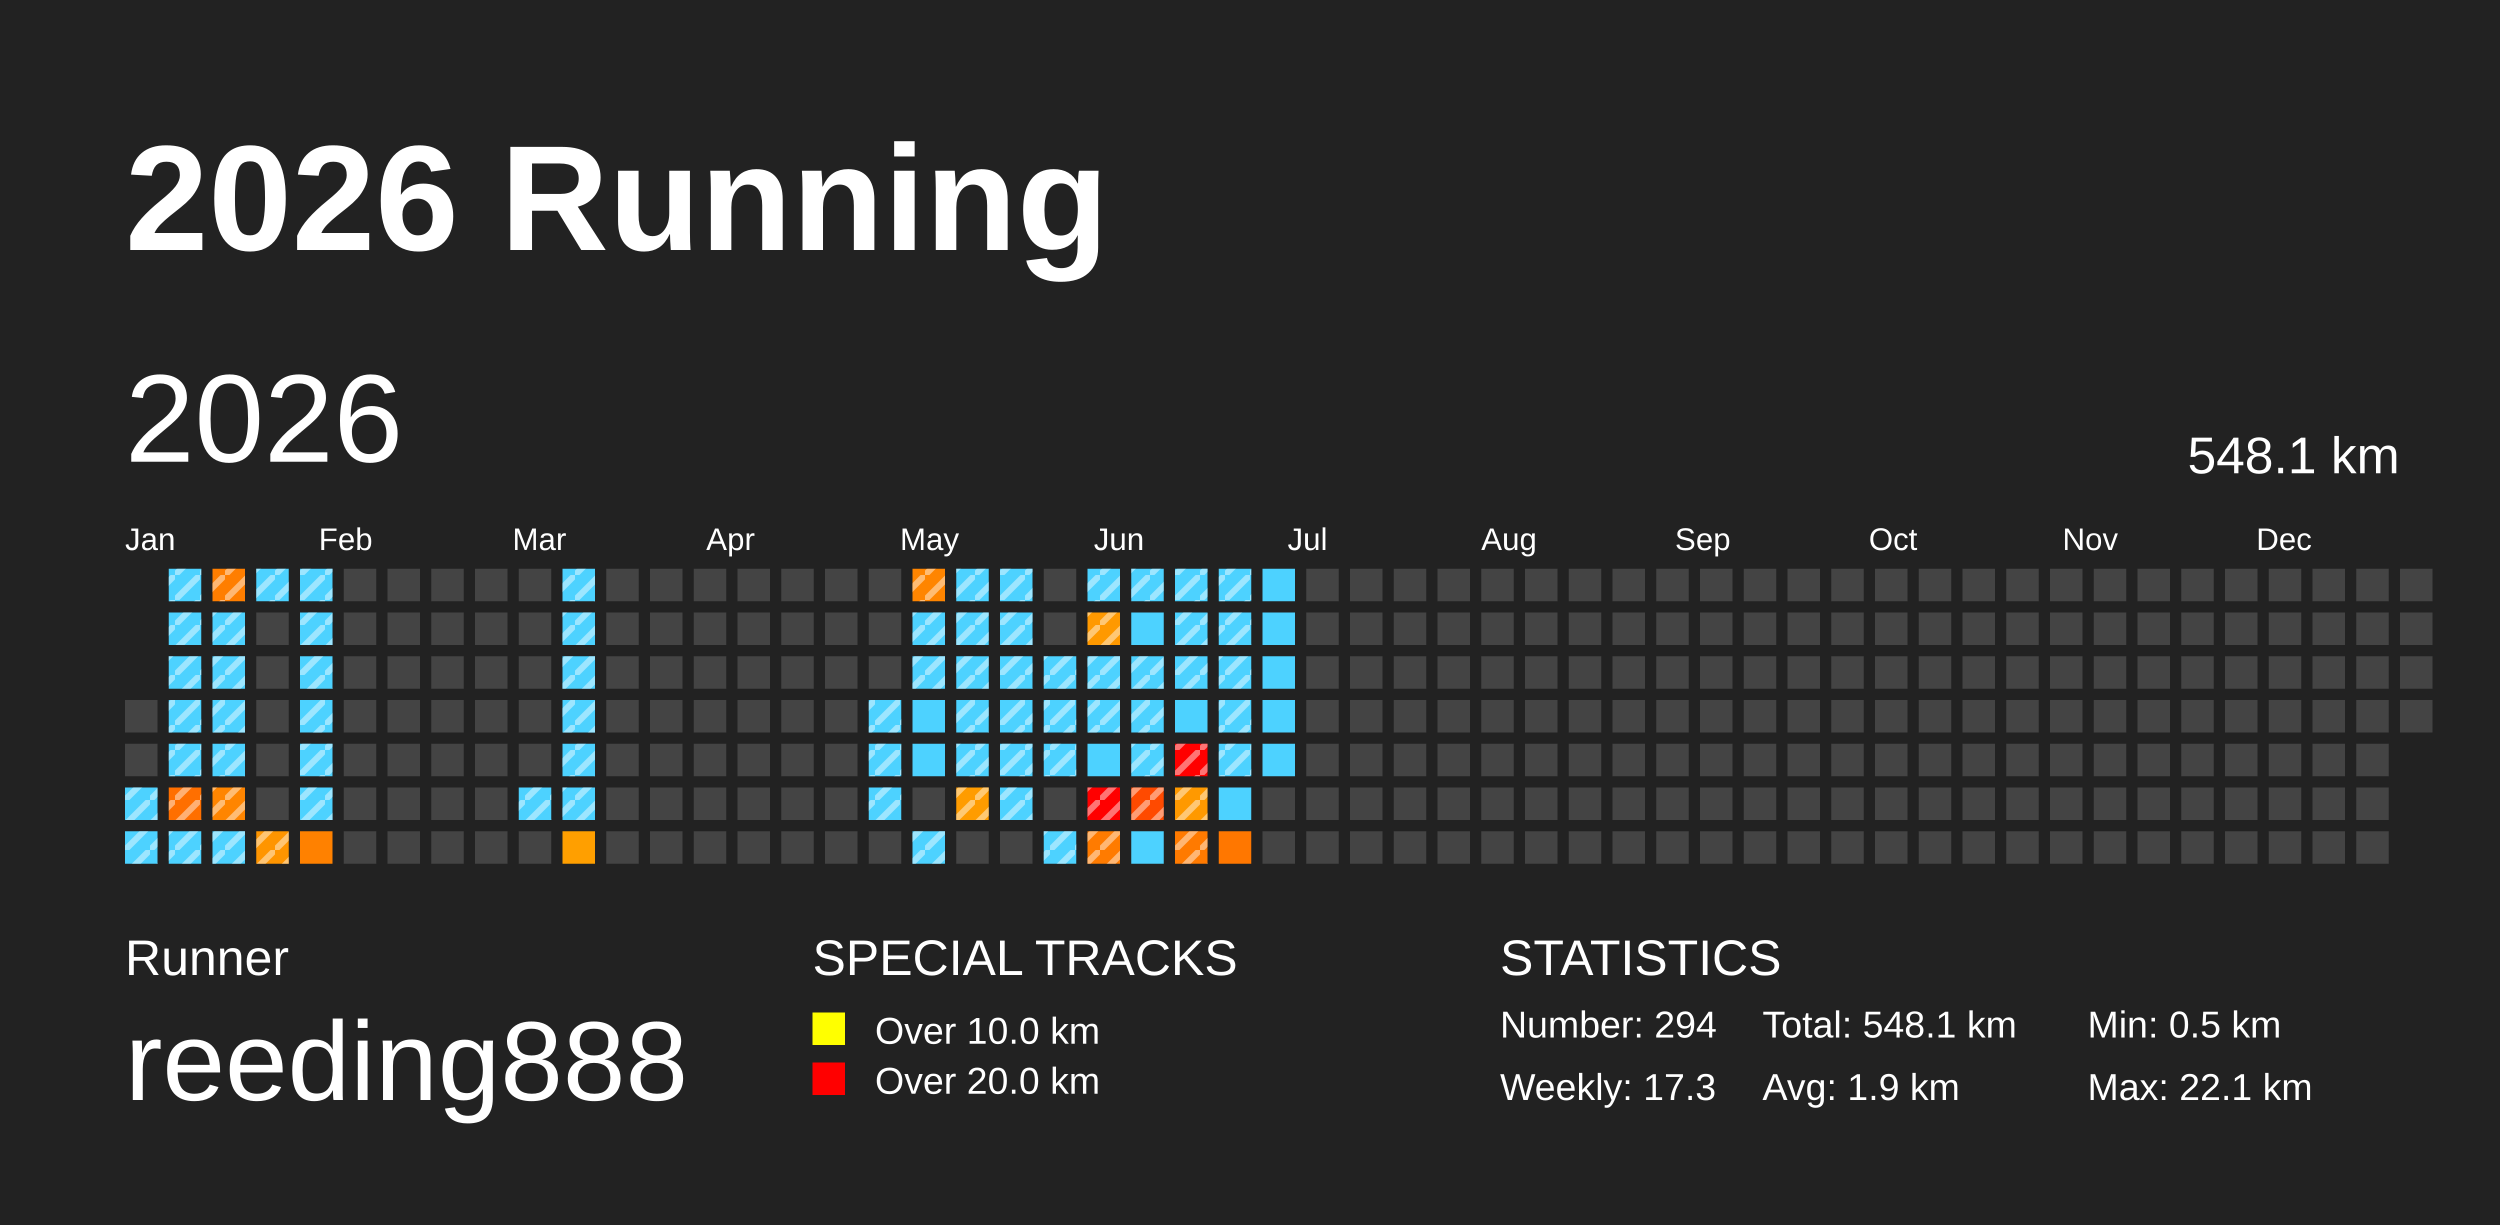
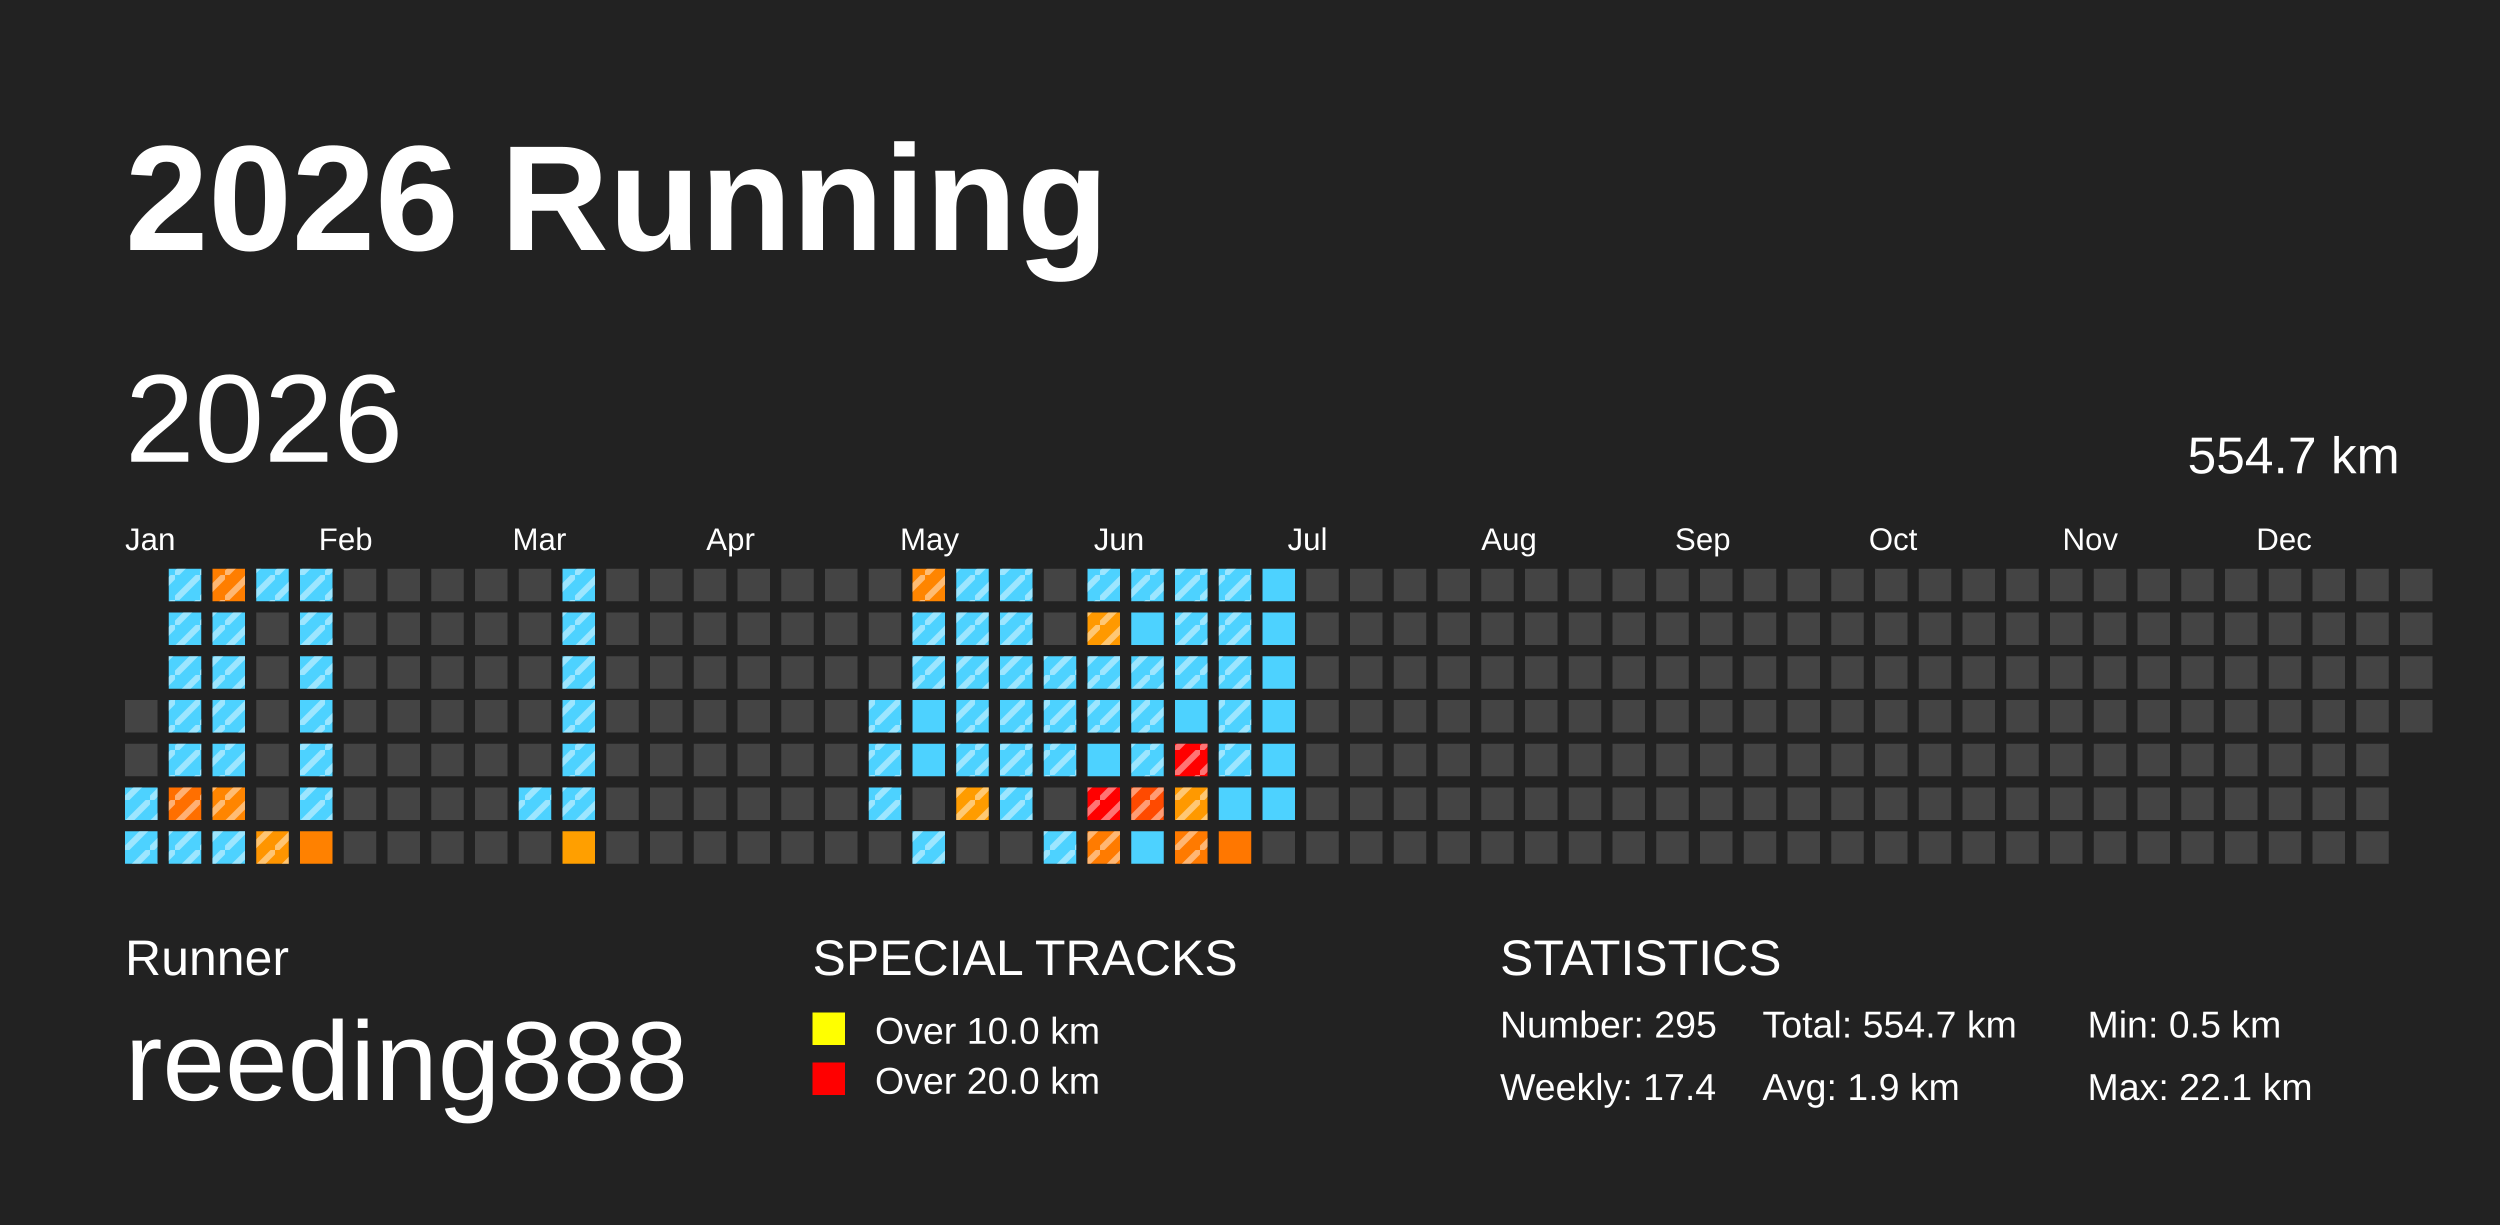
<svg xmlns="http://www.w3.org/2000/svg" baseProfile="full" height="98mm" version="1.1" viewBox="0,0,200,98" width="200mm">
  <defs>
    <pattern height="2" id="indoor-stripe" patternUnits="userSpaceOnUse" width="2">
      <line stroke="white" stroke-opacity="0.45" stroke-width="0.5" x1="0" x2="2" y1="2" y2="0" />
    </pattern>
  </defs>
  <rect fill="#222222" height="98" width="200" x="0" y="0" />
  <text fill="#FFFFFF" style="font-size:12px; font-family:Arial; font-weight:bold;" x="10" y="20">2026 Running</text>
  <text fill="#FFFFFF" style="font-size:4px; font-family:Arial" x="10" y="78">Runner</text>
  <text fill="#FFFFFF" style="font-size:9px; font-family:Arial" x="10" y="88">reeding888</text>
  <text fill="#FFFFFF" style="font-size:4px; font-family:Arial" x="65" y="78">SPECIAL TRACKS</text>
  <rect fill="yellow" height="2.6" width="2.6" x="65" y="81" />
  <text fill="#FFFFFF" style="font-size:3px; font-family:Arial" x="70" y="83.5">Over 10.0 km</text>
  <rect fill="red" height="2.6" width="2.6" x="65" y="85" />
  <text fill="#FFFFFF" style="font-size:3px; font-family:Arial" x="70" y="87.5">Over 20.0 km</text>
  <text fill="#FFFFFF" style="font-size:4px; font-family:Arial" x="120" y="78">STATISTICS</text>
-   <text fill="#FFFFFF" style="font-size:3px; font-family:Arial" x="120" y="83">Number: 294</text>
-   <text fill="#FFFFFF" style="font-size:3px; font-family:Arial" x="120" y="88">Weekly: 17.3</text>
-   <text fill="#FFFFFF" style="font-size:3px; font-family:Arial" x="141" y="83">Total: 548.1 km</text>
+   <text fill="#FFFFFF" style="font-size:3px; font-family:Arial" x="120" y="83">Number: 295</text>
+   <text fill="#FFFFFF" style="font-size:3px; font-family:Arial" x="120" y="88">Weekly: 17.4</text>
+   <text fill="#FFFFFF" style="font-size:3px; font-family:Arial" x="141" y="83">Total: 554.7 km</text>
  <text fill="#FFFFFF" style="font-size:3px; font-family:Arial" x="141" y="88">Avg: 1.9 km</text>
  <text fill="#FFFFFF" style="font-size:3px; font-family:Arial" x="167" y="83">Min: 0.5 km</text>
  <text fill="#FFFFFF" style="font-size:3px; font-family:Arial" x="167" y="88">Max: 22.1 km</text>
  <text dominant-baseline="hanging" fill="#FFFFFF" style="font-size:10.0px; font-family:Arial;" x="10" y="30">2026</text>
-   <text dominant-baseline="hanging" fill="#FFFFFF" style="font-size:4.125px; font-family:Arial;" x="175" y="35">548.1 km</text>
+   <text dominant-baseline="hanging" fill="#FFFFFF" style="font-size:4.125px; font-family:Arial;" x="175" y="35">554.7 km</text>
  <text fill="#FFFFFF" style="font-size:2.5px; font-family:Arial" x="10.0" y="44">Jan</text>
  <text fill="#FFFFFF" style="font-size:2.5px; font-family:Arial" x="25.5" y="44">Feb</text>
  <text fill="#FFFFFF" style="font-size:2.5px; font-family:Arial" x="41.0" y="44">Mar</text>
  <text fill="#FFFFFF" style="font-size:2.5px; font-family:Arial" x="56.5" y="44">Apr</text>
  <text fill="#FFFFFF" style="font-size:2.5px; font-family:Arial" x="72.0" y="44">May</text>
  <text fill="#FFFFFF" style="font-size:2.5px; font-family:Arial" x="87.5" y="44">Jun</text>
  <text fill="#FFFFFF" style="font-size:2.5px; font-family:Arial" x="103.0" y="44">Jul</text>
  <text fill="#FFFFFF" style="font-size:2.5px; font-family:Arial" x="118.5" y="44">Aug</text>
  <text fill="#FFFFFF" style="font-size:2.5px; font-family:Arial" x="134.0" y="44">Sep</text>
  <text fill="#FFFFFF" style="font-size:2.5px; font-family:Arial" x="149.5" y="44">Oct</text>
  <text fill="#FFFFFF" style="font-size:2.5px; font-family:Arial" x="165.0" y="44">Nov</text>
  <text fill="#FFFFFF" style="font-size:2.5px; font-family:Arial" x="180.5" y="44">Dec</text>
  <rect fill="#444444" height="2.6" width="2.6" x="10.0" y="56.0" />
  <rect fill="#444444" height="2.6" width="2.6" x="10.0" y="59.5" />
  <rect fill="#4dd2ff" height="2.6" width="2.6" x="10.0" y="63.0" />
  <rect fill="url(#indoor-stripe)" height="2.6" style="pointer-events: none;" width="2.6" x="10.0" y="63.0" />
  <rect fill="#4dd2ff" height="2.6" width="2.6" x="10.0" y="66.5" />
  <rect fill="url(#indoor-stripe)" height="2.6" style="pointer-events: none;" width="2.6" x="10.0" y="66.5" />
  <rect fill="#4dd2ff" height="2.6" width="2.6" x="13.5" y="45.5" />
  <rect fill="url(#indoor-stripe)" height="2.6" style="pointer-events: none;" width="2.6" x="13.5" y="45.5" />
  <rect fill="#4dd2ff" height="2.6" width="2.6" x="13.5" y="49.0" />
  <rect fill="url(#indoor-stripe)" height="2.6" style="pointer-events: none;" width="2.6" x="13.5" y="49.0" />
  <rect fill="#4dd2ff" height="2.6" width="2.6" x="13.5" y="52.5" />
  <rect fill="url(#indoor-stripe)" height="2.6" style="pointer-events: none;" width="2.6" x="13.5" y="52.5" />
  <rect fill="#4dd2ff" height="2.6" width="2.6" x="13.5" y="56.0" />
  <rect fill="url(#indoor-stripe)" height="2.6" style="pointer-events: none;" width="2.6" x="13.5" y="56.0" />
  <rect fill="#4dd2ff" height="2.6" width="2.6" x="13.5" y="59.5" />
  <rect fill="url(#indoor-stripe)" height="2.6" style="pointer-events: none;" width="2.6" x="13.5" y="59.5" />
  <rect fill="#ff6f00" height="2.6" width="2.6" x="13.5" y="63.0" />
  <rect fill="url(#indoor-stripe)" height="2.6" style="pointer-events: none;" width="2.6" x="13.5" y="63.0" />
  <rect fill="#4dd2ff" height="2.6" width="2.6" x="13.5" y="66.5" />
  <rect fill="url(#indoor-stripe)" height="2.6" style="pointer-events: none;" width="2.6" x="13.5" y="66.5" />
  <rect fill="#ff7e00" height="2.6" width="2.6" x="17.0" y="45.5" />
  <rect fill="url(#indoor-stripe)" height="2.6" style="pointer-events: none;" width="2.6" x="17.0" y="45.5" />
  <rect fill="#4dd2ff" height="2.6" width="2.6" x="17.0" y="49.0" />
  <rect fill="url(#indoor-stripe)" height="2.6" style="pointer-events: none;" width="2.6" x="17.0" y="49.0" />
  <rect fill="#4dd2ff" height="2.6" width="2.6" x="17.0" y="52.5" />
  <rect fill="url(#indoor-stripe)" height="2.6" style="pointer-events: none;" width="2.6" x="17.0" y="52.5" />
  <rect fill="#4dd2ff" height="2.6" width="2.6" x="17.0" y="56.0" />
  <rect fill="url(#indoor-stripe)" height="2.6" style="pointer-events: none;" width="2.6" x="17.0" y="56.0" />
  <rect fill="#4dd2ff" height="2.6" width="2.6" x="17.0" y="59.5" />
  <rect fill="url(#indoor-stripe)" height="2.6" style="pointer-events: none;" width="2.6" x="17.0" y="59.5" />
  <rect fill="#ff8500" height="2.6" width="2.6" x="17.0" y="63.0" />
  <rect fill="url(#indoor-stripe)" height="2.6" style="pointer-events: none;" width="2.6" x="17.0" y="63.0" />
  <rect fill="#4dd2ff" height="2.6" width="2.6" x="17.0" y="66.5" />
  <rect fill="url(#indoor-stripe)" height="2.6" style="pointer-events: none;" width="2.6" x="17.0" y="66.5" />
  <rect fill="#4dd2ff" height="2.6" width="2.6" x="20.5" y="45.5" />
  <rect fill="url(#indoor-stripe)" height="2.6" style="pointer-events: none;" width="2.6" x="20.5" y="45.5" />
  <rect fill="#444444" height="2.6" width="2.6" x="20.5" y="49.0" />
  <rect fill="#444444" height="2.6" width="2.6" x="20.5" y="52.5" />
  <rect fill="#444444" height="2.6" width="2.6" x="20.5" y="56.0" />
  <rect fill="#444444" height="2.6" width="2.6" x="20.5" y="59.5" />
  <rect fill="#444444" height="2.6" width="2.6" x="20.5" y="63.0" />
  <rect fill="#ff9500" height="2.6" width="2.6" x="20.5" y="66.5" />
  <rect fill="url(#indoor-stripe)" height="2.6" style="pointer-events: none;" width="2.6" x="20.5" y="66.5" />
  <rect fill="#4dd2ff" height="2.6" width="2.6" x="24.0" y="45.5" />
  <rect fill="url(#indoor-stripe)" height="2.6" style="pointer-events: none;" width="2.6" x="24.0" y="45.5" />
  <rect fill="#4dd2ff" height="2.6" width="2.6" x="24.0" y="49.0" />
  <rect fill="url(#indoor-stripe)" height="2.6" style="pointer-events: none;" width="2.6" x="24.0" y="49.0" />
  <rect fill="#4dd2ff" height="2.6" width="2.6" x="24.0" y="52.5" />
  <rect fill="url(#indoor-stripe)" height="2.6" style="pointer-events: none;" width="2.6" x="24.0" y="52.5" />
  <rect fill="#4dd2ff" height="2.6" width="2.6" x="24.0" y="56.0" />
  <rect fill="url(#indoor-stripe)" height="2.6" style="pointer-events: none;" width="2.6" x="24.0" y="56.0" />
  <rect fill="#4dd2ff" height="2.6" width="2.6" x="24.0" y="59.5" />
  <rect fill="url(#indoor-stripe)" height="2.6" style="pointer-events: none;" width="2.6" x="24.0" y="59.5" />
  <rect fill="#4dd2ff" height="2.6" width="2.6" x="24.0" y="63.0" />
  <rect fill="url(#indoor-stripe)" height="2.6" style="pointer-events: none;" width="2.6" x="24.0" y="63.0" />
  <rect fill="#ff8100" height="2.6" width="2.6" x="24.0" y="66.5" />
  <rect fill="#444444" height="2.6" width="2.6" x="27.5" y="45.5" />
  <rect fill="#444444" height="2.6" width="2.6" x="27.5" y="49.0" />
  <rect fill="#444444" height="2.6" width="2.6" x="27.5" y="52.5" />
  <rect fill="#444444" height="2.6" width="2.6" x="27.5" y="56.0" />
  <rect fill="#444444" height="2.6" width="2.6" x="27.5" y="59.5" />
  <rect fill="#444444" height="2.6" width="2.6" x="27.5" y="63.0" />
  <rect fill="#444444" height="2.6" width="2.6" x="27.5" y="66.5" />
  <rect fill="#444444" height="2.6" width="2.6" x="31.0" y="45.5" />
  <rect fill="#444444" height="2.6" width="2.6" x="31.0" y="49.0" />
  <rect fill="#444444" height="2.6" width="2.6" x="31.0" y="52.5" />
  <rect fill="#444444" height="2.6" width="2.6" x="31.0" y="56.0" />
  <rect fill="#444444" height="2.6" width="2.6" x="31.0" y="59.5" />
  <rect fill="#444444" height="2.6" width="2.6" x="31.0" y="63.0" />
  <rect fill="#444444" height="2.6" width="2.6" x="31.0" y="66.5" />
  <rect fill="#444444" height="2.6" width="2.6" x="34.5" y="45.5" />
  <rect fill="#444444" height="2.6" width="2.6" x="34.5" y="49.0" />
  <rect fill="#444444" height="2.6" width="2.6" x="34.5" y="52.5" />
  <rect fill="#444444" height="2.6" width="2.6" x="34.5" y="56.0" />
  <rect fill="#444444" height="2.6" width="2.6" x="34.5" y="59.5" />
  <rect fill="#444444" height="2.6" width="2.6" x="34.5" y="63.0" />
  <rect fill="#444444" height="2.6" width="2.6" x="34.5" y="66.5" />
  <rect fill="#444444" height="2.6" width="2.6" x="38.0" y="45.5" />
  <rect fill="#444444" height="2.6" width="2.6" x="38.0" y="49.0" />
  <rect fill="#444444" height="2.6" width="2.6" x="38.0" y="52.5" />
  <rect fill="#444444" height="2.6" width="2.6" x="38.0" y="56.0" />
  <rect fill="#444444" height="2.6" width="2.6" x="38.0" y="59.5" />
  <rect fill="#444444" height="2.6" width="2.6" x="38.0" y="63.0" />
  <rect fill="#444444" height="2.6" width="2.6" x="38.0" y="66.5" />
  <rect fill="#444444" height="2.6" width="2.6" x="41.5" y="45.5" />
  <rect fill="#444444" height="2.6" width="2.6" x="41.5" y="49.0" />
  <rect fill="#444444" height="2.6" width="2.6" x="41.5" y="52.5" />
  <rect fill="#444444" height="2.6" width="2.6" x="41.5" y="56.0" />
  <rect fill="#444444" height="2.6" width="2.6" x="41.5" y="59.5" />
  <rect fill="#4dd2ff" height="2.6" width="2.6" x="41.5" y="63.0" />
  <rect fill="url(#indoor-stripe)" height="2.6" style="pointer-events: none;" width="2.6" x="41.5" y="63.0" />
  <rect fill="#444444" height="2.6" width="2.6" x="41.5" y="66.5" />
  <rect fill="#4dd2ff" height="2.6" width="2.6" x="45.0" y="45.5" />
  <rect fill="url(#indoor-stripe)" height="2.6" style="pointer-events: none;" width="2.6" x="45.0" y="45.5" />
  <rect fill="#4dd2ff" height="2.6" width="2.6" x="45.0" y="49.0" />
  <rect fill="url(#indoor-stripe)" height="2.6" style="pointer-events: none;" width="2.6" x="45.0" y="49.0" />
  <rect fill="#4dd2ff" height="2.6" width="2.6" x="45.0" y="52.5" />
  <rect fill="url(#indoor-stripe)" height="2.6" style="pointer-events: none;" width="2.6" x="45.0" y="52.5" />
  <rect fill="#4dd2ff" height="2.6" width="2.6" x="45.0" y="56.0" />
  <rect fill="url(#indoor-stripe)" height="2.6" style="pointer-events: none;" width="2.6" x="45.0" y="56.0" />
  <rect fill="#4dd2ff" height="2.6" width="2.6" x="45.0" y="59.5" />
  <rect fill="url(#indoor-stripe)" height="2.6" style="pointer-events: none;" width="2.6" x="45.0" y="59.5" />
  <rect fill="#4dd2ff" height="2.6" width="2.6" x="45.0" y="63.0" />
  <rect fill="url(#indoor-stripe)" height="2.6" style="pointer-events: none;" width="2.6" x="45.0" y="63.0" />
  <rect fill="#ff9f00" height="2.6" width="2.6" x="45.0" y="66.5" />
  <rect fill="#444444" height="2.6" width="2.6" x="48.5" y="45.5" />
  <rect fill="#444444" height="2.6" width="2.6" x="48.5" y="49.0" />
  <rect fill="#444444" height="2.6" width="2.6" x="48.5" y="52.5" />
  <rect fill="#444444" height="2.6" width="2.6" x="48.5" y="56.0" />
  <rect fill="#444444" height="2.6" width="2.6" x="48.5" y="59.5" />
  <rect fill="#444444" height="2.6" width="2.6" x="48.5" y="63.0" />
  <rect fill="#444444" height="2.6" width="2.6" x="48.5" y="66.5" />
  <rect fill="#444444" height="2.6" width="2.6" x="52.0" y="45.5" />
  <rect fill="#444444" height="2.6" width="2.6" x="52.0" y="49.0" />
  <rect fill="#444444" height="2.6" width="2.6" x="52.0" y="52.5" />
  <rect fill="#444444" height="2.6" width="2.6" x="52.0" y="56.0" />
  <rect fill="#444444" height="2.6" width="2.6" x="52.0" y="59.5" />
  <rect fill="#444444" height="2.6" width="2.6" x="52.0" y="63.0" />
  <rect fill="#444444" height="2.6" width="2.6" x="52.0" y="66.5" />
  <rect fill="#444444" height="2.6" width="2.6" x="55.5" y="45.5" />
  <rect fill="#444444" height="2.6" width="2.6" x="55.5" y="49.0" />
  <rect fill="#444444" height="2.6" width="2.6" x="55.5" y="52.5" />
  <rect fill="#444444" height="2.6" width="2.6" x="55.5" y="56.0" />
  <rect fill="#444444" height="2.6" width="2.6" x="55.5" y="59.5" />
  <rect fill="#444444" height="2.6" width="2.6" x="55.5" y="63.0" />
  <rect fill="#444444" height="2.6" width="2.6" x="55.5" y="66.5" />
  <rect fill="#444444" height="2.6" width="2.6" x="59.0" y="45.5" />
  <rect fill="#444444" height="2.6" width="2.6" x="59.0" y="49.0" />
  <rect fill="#444444" height="2.6" width="2.6" x="59.0" y="52.5" />
  <rect fill="#444444" height="2.6" width="2.6" x="59.0" y="56.0" />
  <rect fill="#444444" height="2.6" width="2.6" x="59.0" y="59.5" />
  <rect fill="#444444" height="2.6" width="2.6" x="59.0" y="63.0" />
  <rect fill="#444444" height="2.6" width="2.6" x="59.0" y="66.5" />
  <rect fill="#444444" height="2.6" width="2.6" x="62.5" y="45.5" />
  <rect fill="#444444" height="2.6" width="2.6" x="62.5" y="49.0" />
  <rect fill="#444444" height="2.6" width="2.6" x="62.5" y="52.5" />
  <rect fill="#444444" height="2.6" width="2.6" x="62.5" y="56.0" />
  <rect fill="#444444" height="2.6" width="2.6" x="62.5" y="59.5" />
  <rect fill="#444444" height="2.6" width="2.6" x="62.5" y="63.0" />
  <rect fill="#444444" height="2.6" width="2.6" x="62.5" y="66.5" />
  <rect fill="#444444" height="2.6" width="2.6" x="66.0" y="45.5" />
  <rect fill="#444444" height="2.6" width="2.6" x="66.0" y="49.0" />
  <rect fill="#444444" height="2.6" width="2.6" x="66.0" y="52.5" />
  <rect fill="#444444" height="2.6" width="2.6" x="66.0" y="56.0" />
  <rect fill="#444444" height="2.6" width="2.6" x="66.0" y="59.5" />
  <rect fill="#444444" height="2.6" width="2.6" x="66.0" y="63.0" />
  <rect fill="#444444" height="2.6" width="2.6" x="66.0" y="66.5" />
  <rect fill="#444444" height="2.6" width="2.6" x="69.5" y="45.5" />
  <rect fill="#444444" height="2.6" width="2.6" x="69.5" y="49.0" />
  <rect fill="#444444" height="2.6" width="2.6" x="69.5" y="52.5" />
  <rect fill="#4dd2ff" height="2.6" width="2.6" x="69.5" y="56.0" />
  <rect fill="url(#indoor-stripe)" height="2.6" style="pointer-events: none;" width="2.6" x="69.5" y="56.0" />
  <rect fill="#4dd2ff" height="2.6" width="2.6" x="69.5" y="59.5" />
  <rect fill="url(#indoor-stripe)" height="2.6" style="pointer-events: none;" width="2.6" x="69.5" y="59.5" />
  <rect fill="#4dd2ff" height="2.6" width="2.6" x="69.5" y="63.0" />
  <rect fill="url(#indoor-stripe)" height="2.6" style="pointer-events: none;" width="2.6" x="69.5" y="63.0" />
  <rect fill="#444444" height="2.6" width="2.6" x="69.5" y="66.5" />
  <rect fill="#ff8500" height="2.6" width="2.6" x="73.0" y="45.5" />
  <rect fill="url(#indoor-stripe)" height="2.6" style="pointer-events: none;" width="2.6" x="73.0" y="45.5" />
  <rect fill="#4dd2ff" height="2.6" width="2.6" x="73.0" y="49.0" />
  <rect fill="url(#indoor-stripe)" height="2.6" style="pointer-events: none;" width="2.6" x="73.0" y="49.0" />
  <rect fill="#4dd2ff" height="2.6" width="2.6" x="73.0" y="52.5" />
  <rect fill="url(#indoor-stripe)" height="2.6" style="pointer-events: none;" width="2.6" x="73.0" y="52.5" />
  <rect fill="#4dd2ff" height="2.6" width="2.6" x="73.0" y="56.0" />
  <rect fill="#4dd2ff" height="2.6" width="2.6" x="73.0" y="59.5" />
  <rect fill="#444444" height="2.6" width="2.6" x="73.0" y="63.0" />
  <rect fill="#4dd2ff" height="2.6" width="2.6" x="73.0" y="66.5" />
  <rect fill="url(#indoor-stripe)" height="2.6" style="pointer-events: none;" width="2.6" x="73.0" y="66.5" />
  <rect fill="#4dd2ff" height="2.6" width="2.6" x="76.5" y="45.5" />
  <rect fill="url(#indoor-stripe)" height="2.6" style="pointer-events: none;" width="2.6" x="76.5" y="45.5" />
  <rect fill="#4dd2ff" height="2.6" width="2.6" x="76.5" y="49.0" />
  <rect fill="url(#indoor-stripe)" height="2.6" style="pointer-events: none;" width="2.6" x="76.5" y="49.0" />
  <rect fill="#4dd2ff" height="2.6" width="2.6" x="76.5" y="52.5" />
  <rect fill="url(#indoor-stripe)" height="2.6" style="pointer-events: none;" width="2.6" x="76.5" y="52.5" />
  <rect fill="#4dd2ff" height="2.6" width="2.6" x="76.5" y="56.0" />
  <rect fill="url(#indoor-stripe)" height="2.6" style="pointer-events: none;" width="2.6" x="76.5" y="56.0" />
  <rect fill="#4dd2ff" height="2.6" width="2.6" x="76.5" y="59.5" />
  <rect fill="url(#indoor-stripe)" height="2.6" style="pointer-events: none;" width="2.6" x="76.5" y="59.5" />
  <rect fill="#ff9c00" height="2.6" width="2.6" x="76.5" y="63.0" />
  <rect fill="url(#indoor-stripe)" height="2.6" style="pointer-events: none;" width="2.6" x="76.5" y="63.0" />
  <rect fill="#444444" height="2.6" width="2.6" x="76.5" y="66.5" />
  <rect fill="#4dd2ff" height="2.6" width="2.6" x="80.0" y="45.5" />
  <rect fill="url(#indoor-stripe)" height="2.6" style="pointer-events: none;" width="2.6" x="80.0" y="45.5" />
  <rect fill="#4dd2ff" height="2.6" width="2.6" x="80.0" y="49.0" />
  <rect fill="url(#indoor-stripe)" height="2.6" style="pointer-events: none;" width="2.6" x="80.0" y="49.0" />
  <rect fill="#4dd2ff" height="2.6" width="2.6" x="80.0" y="52.5" />
  <rect fill="url(#indoor-stripe)" height="2.6" style="pointer-events: none;" width="2.6" x="80.0" y="52.5" />
  <rect fill="#4dd2ff" height="2.6" width="2.6" x="80.0" y="56.0" />
  <rect fill="url(#indoor-stripe)" height="2.6" style="pointer-events: none;" width="2.6" x="80.0" y="56.0" />
  <rect fill="#4dd2ff" height="2.6" width="2.6" x="80.0" y="59.5" />
  <rect fill="url(#indoor-stripe)" height="2.6" style="pointer-events: none;" width="2.6" x="80.0" y="59.5" />
  <rect fill="#4dd2ff" height="2.6" width="2.6" x="80.0" y="63.0" />
  <rect fill="url(#indoor-stripe)" height="2.6" style="pointer-events: none;" width="2.6" x="80.0" y="63.0" />
  <rect fill="#444444" height="2.6" width="2.6" x="80.0" y="66.5" />
  <rect fill="#444444" height="2.6" width="2.6" x="83.5" y="45.5" />
  <rect fill="#444444" height="2.6" width="2.6" x="83.5" y="49.0" />
  <rect fill="#4dd2ff" height="2.6" width="2.6" x="83.5" y="52.5" />
  <rect fill="url(#indoor-stripe)" height="2.6" style="pointer-events: none;" width="2.6" x="83.5" y="52.5" />
  <rect fill="#4dd2ff" height="2.6" width="2.6" x="83.5" y="56.0" />
  <rect fill="url(#indoor-stripe)" height="2.6" style="pointer-events: none;" width="2.6" x="83.5" y="56.0" />
  <rect fill="#4dd2ff" height="2.6" width="2.6" x="83.5" y="59.5" />
  <rect fill="url(#indoor-stripe)" height="2.6" style="pointer-events: none;" width="2.6" x="83.5" y="59.5" />
  <rect fill="#444444" height="2.6" width="2.6" x="83.5" y="63.0" />
  <rect fill="#4dd2ff" height="2.6" width="2.6" x="83.5" y="66.5" />
  <rect fill="url(#indoor-stripe)" height="2.6" style="pointer-events: none;" width="2.6" x="83.5" y="66.5" />
  <rect fill="#4dd2ff" height="2.6" width="2.6" x="87.0" y="45.5" />
  <rect fill="url(#indoor-stripe)" height="2.6" style="pointer-events: none;" width="2.6" x="87.0" y="45.5" />
  <rect fill="#ff9900" height="2.6" width="2.6" x="87.0" y="49.0" />
  <rect fill="url(#indoor-stripe)" height="2.6" style="pointer-events: none;" width="2.6" x="87.0" y="49.0" />
  <rect fill="#4dd2ff" height="2.6" width="2.6" x="87.0" y="52.5" />
  <rect fill="url(#indoor-stripe)" height="2.6" style="pointer-events: none;" width="2.6" x="87.0" y="52.5" />
  <rect fill="#4dd2ff" height="2.6" width="2.6" x="87.0" y="56.0" />
  <rect fill="url(#indoor-stripe)" height="2.6" style="pointer-events: none;" width="2.6" x="87.0" y="56.0" />
  <rect fill="#4dd2ff" height="2.6" width="2.6" x="87.0" y="59.5" />
  <rect fill="red" height="2.6" width="2.6" x="87.0" y="63.0" />
  <rect fill="url(#indoor-stripe)" height="2.6" style="pointer-events: none;" width="2.6" x="87.0" y="63.0" />
  <rect fill="#ff7b00" height="2.6" width="2.6" x="87.0" y="66.5" />
  <rect fill="url(#indoor-stripe)" height="2.6" style="pointer-events: none;" width="2.6" x="87.0" y="66.5" />
  <rect fill="#4dd2ff" height="2.6" width="2.6" x="90.5" y="45.5" />
  <rect fill="url(#indoor-stripe)" height="2.6" style="pointer-events: none;" width="2.6" x="90.5" y="45.5" />
  <rect fill="#4dd2ff" height="2.6" width="2.6" x="90.5" y="49.0" />
  <rect fill="#4dd2ff" height="2.6" width="2.6" x="90.5" y="52.5" />
  <rect fill="url(#indoor-stripe)" height="2.6" style="pointer-events: none;" width="2.6" x="90.5" y="52.5" />
  <rect fill="#4dd2ff" height="2.6" width="2.6" x="90.5" y="56.0" />
  <rect fill="url(#indoor-stripe)" height="2.6" style="pointer-events: none;" width="2.6" x="90.5" y="56.0" />
  <rect fill="#4dd2ff" height="2.6" width="2.6" x="90.5" y="59.5" />
  <rect fill="url(#indoor-stripe)" height="2.6" style="pointer-events: none;" width="2.6" x="90.5" y="59.5" />
  <rect fill="#ff4a00" height="2.6" width="2.6" x="90.5" y="63.0" />
  <rect fill="url(#indoor-stripe)" height="2.6" style="pointer-events: none;" width="2.6" x="90.5" y="63.0" />
  <rect fill="#4dd2ff" height="2.6" width="2.6" x="90.5" y="66.5" />
  <rect fill="#4dd2ff" height="2.6" width="2.6" x="94.0" y="45.5" />
  <rect fill="url(#indoor-stripe)" height="2.6" style="pointer-events: none;" width="2.6" x="94.0" y="45.5" />
  <rect fill="#4dd2ff" height="2.6" width="2.6" x="94.0" y="49.0" />
  <rect fill="url(#indoor-stripe)" height="2.6" style="pointer-events: none;" width="2.6" x="94.0" y="49.0" />
  <rect fill="#4dd2ff" height="2.6" width="2.6" x="94.0" y="52.5" />
  <rect fill="url(#indoor-stripe)" height="2.6" style="pointer-events: none;" width="2.6" x="94.0" y="52.5" />
  <rect fill="#4dd2ff" height="2.6" width="2.6" x="94.0" y="56.0" />
  <rect fill="red" height="2.6" width="2.6" x="94.0" y="59.5" />
  <rect fill="url(#indoor-stripe)" height="2.6" style="pointer-events: none;" width="2.6" x="94.0" y="59.5" />
  <rect fill="#ff9900" height="2.6" width="2.6" x="94.0" y="63.0" />
  <rect fill="url(#indoor-stripe)" height="2.6" style="pointer-events: none;" width="2.6" x="94.0" y="63.0" />
  <rect fill="#ff7a00" height="2.6" width="2.6" x="94.0" y="66.5" />
  <rect fill="url(#indoor-stripe)" height="2.6" style="pointer-events: none;" width="2.6" x="94.0" y="66.5" />
  <rect fill="#4dd2ff" height="2.6" width="2.6" x="97.5" y="45.5" />
  <rect fill="url(#indoor-stripe)" height="2.6" style="pointer-events: none;" width="2.6" x="97.5" y="45.5" />
  <rect fill="#4dd2ff" height="2.6" width="2.6" x="97.5" y="49.0" />
  <rect fill="url(#indoor-stripe)" height="2.6" style="pointer-events: none;" width="2.6" x="97.5" y="49.0" />
  <rect fill="#4dd2ff" height="2.6" width="2.6" x="97.5" y="52.5" />
  <rect fill="url(#indoor-stripe)" height="2.6" style="pointer-events: none;" width="2.6" x="97.5" y="52.5" />
  <rect fill="#4dd2ff" height="2.6" width="2.6" x="97.5" y="56.0" />
  <rect fill="url(#indoor-stripe)" height="2.6" style="pointer-events: none;" width="2.6" x="97.5" y="56.0" />
  <rect fill="#4dd2ff" height="2.6" width="2.6" x="97.5" y="59.5" />
  <rect fill="url(#indoor-stripe)" height="2.6" style="pointer-events: none;" width="2.6" x="97.5" y="59.5" />
  <rect fill="#4dd2ff" height="2.6" width="2.6" x="97.5" y="63.0" />
  <rect fill="#ff7700" height="2.6" width="2.6" x="97.5" y="66.5" />
  <rect fill="#4dd2ff" height="2.6" width="2.6" x="101.0" y="45.5" />
  <rect fill="#4dd2ff" height="2.6" width="2.6" x="101.0" y="49.0" />
  <rect fill="#4dd2ff" height="2.6" width="2.6" x="101.0" y="52.5" />
  <rect fill="#4dd2ff" height="2.6" width="2.6" x="101.0" y="56.0" />
  <rect fill="#4dd2ff" height="2.6" width="2.6" x="101.0" y="59.5" />
-   <rect fill="#444444" height="2.6" width="2.6" x="101.0" y="63.0" />
+   <rect fill="#4dd2ff" height="2.6" width="2.6" x="101.0" y="63.0" />
  <rect fill="#444444" height="2.6" width="2.6" x="101.0" y="66.5" />
  <rect fill="#444444" height="2.6" width="2.6" x="104.5" y="45.5" />
  <rect fill="#444444" height="2.6" width="2.6" x="104.5" y="49.0" />
  <rect fill="#444444" height="2.6" width="2.6" x="104.5" y="52.5" />
  <rect fill="#444444" height="2.6" width="2.6" x="104.5" y="56.0" />
  <rect fill="#444444" height="2.6" width="2.6" x="104.5" y="59.5" />
  <rect fill="#444444" height="2.6" width="2.6" x="104.5" y="63.0" />
  <rect fill="#444444" height="2.6" width="2.6" x="104.5" y="66.5" />
  <rect fill="#444444" height="2.6" width="2.6" x="108.0" y="45.5" />
  <rect fill="#444444" height="2.6" width="2.6" x="108.0" y="49.0" />
  <rect fill="#444444" height="2.6" width="2.6" x="108.0" y="52.5" />
  <rect fill="#444444" height="2.6" width="2.6" x="108.0" y="56.0" />
  <rect fill="#444444" height="2.6" width="2.6" x="108.0" y="59.5" />
  <rect fill="#444444" height="2.6" width="2.6" x="108.0" y="63.0" />
  <rect fill="#444444" height="2.6" width="2.6" x="108.0" y="66.5" />
  <rect fill="#444444" height="2.6" width="2.6" x="111.5" y="45.5" />
  <rect fill="#444444" height="2.6" width="2.6" x="111.5" y="49.0" />
  <rect fill="#444444" height="2.6" width="2.6" x="111.5" y="52.5" />
  <rect fill="#444444" height="2.6" width="2.6" x="111.5" y="56.0" />
  <rect fill="#444444" height="2.6" width="2.6" x="111.5" y="59.5" />
  <rect fill="#444444" height="2.6" width="2.6" x="111.5" y="63.0" />
  <rect fill="#444444" height="2.6" width="2.6" x="111.5" y="66.5" />
  <rect fill="#444444" height="2.6" width="2.6" x="115.0" y="45.5" />
  <rect fill="#444444" height="2.6" width="2.6" x="115.0" y="49.0" />
  <rect fill="#444444" height="2.6" width="2.6" x="115.0" y="52.5" />
  <rect fill="#444444" height="2.6" width="2.6" x="115.0" y="56.0" />
  <rect fill="#444444" height="2.6" width="2.6" x="115.0" y="59.5" />
  <rect fill="#444444" height="2.6" width="2.6" x="115.0" y="63.0" />
  <rect fill="#444444" height="2.6" width="2.6" x="115.0" y="66.5" />
  <rect fill="#444444" height="2.6" width="2.6" x="118.5" y="45.5" />
  <rect fill="#444444" height="2.6" width="2.6" x="118.5" y="49.0" />
  <rect fill="#444444" height="2.6" width="2.6" x="118.5" y="52.5" />
  <rect fill="#444444" height="2.6" width="2.6" x="118.5" y="56.0" />
  <rect fill="#444444" height="2.6" width="2.6" x="118.5" y="59.5" />
  <rect fill="#444444" height="2.6" width="2.6" x="118.5" y="63.0" />
  <rect fill="#444444" height="2.6" width="2.6" x="118.5" y="66.5" />
  <rect fill="#444444" height="2.6" width="2.6" x="122.0" y="45.5" />
  <rect fill="#444444" height="2.6" width="2.6" x="122.0" y="49.0" />
  <rect fill="#444444" height="2.6" width="2.6" x="122.0" y="52.5" />
  <rect fill="#444444" height="2.6" width="2.6" x="122.0" y="56.0" />
  <rect fill="#444444" height="2.6" width="2.6" x="122.0" y="59.5" />
  <rect fill="#444444" height="2.6" width="2.6" x="122.0" y="63.0" />
  <rect fill="#444444" height="2.6" width="2.6" x="122.0" y="66.5" />
  <rect fill="#444444" height="2.6" width="2.6" x="125.5" y="45.5" />
  <rect fill="#444444" height="2.6" width="2.6" x="125.5" y="49.0" />
  <rect fill="#444444" height="2.6" width="2.6" x="125.5" y="52.5" />
  <rect fill="#444444" height="2.6" width="2.6" x="125.5" y="56.0" />
  <rect fill="#444444" height="2.6" width="2.6" x="125.5" y="59.5" />
  <rect fill="#444444" height="2.6" width="2.6" x="125.5" y="63.0" />
  <rect fill="#444444" height="2.6" width="2.6" x="125.5" y="66.5" />
  <rect fill="#444444" height="2.6" width="2.6" x="129.0" y="45.5" />
  <rect fill="#444444" height="2.6" width="2.6" x="129.0" y="49.0" />
  <rect fill="#444444" height="2.6" width="2.6" x="129.0" y="52.5" />
  <rect fill="#444444" height="2.6" width="2.6" x="129.0" y="56.0" />
  <rect fill="#444444" height="2.6" width="2.6" x="129.0" y="59.5" />
  <rect fill="#444444" height="2.6" width="2.6" x="129.0" y="63.0" />
  <rect fill="#444444" height="2.6" width="2.6" x="129.0" y="66.5" />
  <rect fill="#444444" height="2.6" width="2.6" x="132.5" y="45.5" />
  <rect fill="#444444" height="2.6" width="2.6" x="132.5" y="49.0" />
  <rect fill="#444444" height="2.6" width="2.6" x="132.5" y="52.5" />
  <rect fill="#444444" height="2.6" width="2.6" x="132.5" y="56.0" />
  <rect fill="#444444" height="2.6" width="2.6" x="132.5" y="59.5" />
  <rect fill="#444444" height="2.6" width="2.6" x="132.5" y="63.0" />
  <rect fill="#444444" height="2.6" width="2.6" x="132.5" y="66.5" />
  <rect fill="#444444" height="2.6" width="2.6" x="136.0" y="45.5" />
  <rect fill="#444444" height="2.6" width="2.6" x="136.0" y="49.0" />
  <rect fill="#444444" height="2.6" width="2.6" x="136.0" y="52.5" />
  <rect fill="#444444" height="2.6" width="2.6" x="136.0" y="56.0" />
  <rect fill="#444444" height="2.6" width="2.6" x="136.0" y="59.5" />
  <rect fill="#444444" height="2.6" width="2.6" x="136.0" y="63.0" />
  <rect fill="#444444" height="2.6" width="2.6" x="136.0" y="66.5" />
  <rect fill="#444444" height="2.6" width="2.6" x="139.5" y="45.5" />
  <rect fill="#444444" height="2.6" width="2.6" x="139.5" y="49.0" />
  <rect fill="#444444" height="2.6" width="2.6" x="139.5" y="52.5" />
  <rect fill="#444444" height="2.6" width="2.6" x="139.5" y="56.0" />
  <rect fill="#444444" height="2.6" width="2.6" x="139.5" y="59.5" />
  <rect fill="#444444" height="2.6" width="2.6" x="139.5" y="63.0" />
  <rect fill="#444444" height="2.6" width="2.6" x="139.5" y="66.5" />
  <rect fill="#444444" height="2.6" width="2.6" x="143.0" y="45.5" />
  <rect fill="#444444" height="2.6" width="2.6" x="143.0" y="49.0" />
  <rect fill="#444444" height="2.6" width="2.6" x="143.0" y="52.5" />
  <rect fill="#444444" height="2.6" width="2.6" x="143.0" y="56.0" />
  <rect fill="#444444" height="2.6" width="2.6" x="143.0" y="59.5" />
  <rect fill="#444444" height="2.6" width="2.6" x="143.0" y="63.0" />
  <rect fill="#444444" height="2.6" width="2.6" x="143.0" y="66.5" />
  <rect fill="#444444" height="2.6" width="2.6" x="146.5" y="45.5" />
  <rect fill="#444444" height="2.6" width="2.6" x="146.5" y="49.0" />
  <rect fill="#444444" height="2.6" width="2.6" x="146.5" y="52.5" />
  <rect fill="#444444" height="2.6" width="2.6" x="146.5" y="56.0" />
  <rect fill="#444444" height="2.6" width="2.6" x="146.5" y="59.5" />
  <rect fill="#444444" height="2.6" width="2.6" x="146.5" y="63.0" />
  <rect fill="#444444" height="2.6" width="2.6" x="146.5" y="66.5" />
  <rect fill="#444444" height="2.6" width="2.6" x="150.0" y="45.5" />
  <rect fill="#444444" height="2.6" width="2.6" x="150.0" y="49.0" />
  <rect fill="#444444" height="2.6" width="2.6" x="150.0" y="52.5" />
  <rect fill="#444444" height="2.6" width="2.6" x="150.0" y="56.0" />
  <rect fill="#444444" height="2.6" width="2.6" x="150.0" y="59.5" />
  <rect fill="#444444" height="2.6" width="2.6" x="150.0" y="63.0" />
  <rect fill="#444444" height="2.6" width="2.6" x="150.0" y="66.5" />
  <rect fill="#444444" height="2.6" width="2.6" x="153.5" y="45.5" />
  <rect fill="#444444" height="2.6" width="2.6" x="153.5" y="49.0" />
  <rect fill="#444444" height="2.6" width="2.6" x="153.5" y="52.5" />
  <rect fill="#444444" height="2.6" width="2.6" x="153.5" y="56.0" />
  <rect fill="#444444" height="2.6" width="2.6" x="153.5" y="59.5" />
  <rect fill="#444444" height="2.6" width="2.6" x="153.5" y="63.0" />
  <rect fill="#444444" height="2.6" width="2.6" x="153.5" y="66.5" />
  <rect fill="#444444" height="2.6" width="2.6" x="157.0" y="45.5" />
  <rect fill="#444444" height="2.6" width="2.6" x="157.0" y="49.0" />
  <rect fill="#444444" height="2.6" width="2.6" x="157.0" y="52.5" />
  <rect fill="#444444" height="2.6" width="2.6" x="157.0" y="56.0" />
  <rect fill="#444444" height="2.6" width="2.6" x="157.0" y="59.5" />
  <rect fill="#444444" height="2.6" width="2.6" x="157.0" y="63.0" />
  <rect fill="#444444" height="2.6" width="2.6" x="157.0" y="66.5" />
  <rect fill="#444444" height="2.6" width="2.6" x="160.5" y="45.5" />
  <rect fill="#444444" height="2.6" width="2.6" x="160.5" y="49.0" />
  <rect fill="#444444" height="2.6" width="2.6" x="160.5" y="52.5" />
  <rect fill="#444444" height="2.6" width="2.6" x="160.5" y="56.0" />
  <rect fill="#444444" height="2.6" width="2.6" x="160.5" y="59.5" />
  <rect fill="#444444" height="2.6" width="2.6" x="160.5" y="63.0" />
  <rect fill="#444444" height="2.6" width="2.6" x="160.5" y="66.5" />
  <rect fill="#444444" height="2.6" width="2.6" x="164.0" y="45.5" />
  <rect fill="#444444" height="2.6" width="2.6" x="164.0" y="49.0" />
  <rect fill="#444444" height="2.6" width="2.6" x="164.0" y="52.5" />
  <rect fill="#444444" height="2.6" width="2.6" x="164.0" y="56.0" />
  <rect fill="#444444" height="2.6" width="2.6" x="164.0" y="59.5" />
  <rect fill="#444444" height="2.6" width="2.6" x="164.0" y="63.0" />
  <rect fill="#444444" height="2.6" width="2.6" x="164.0" y="66.5" />
  <rect fill="#444444" height="2.6" width="2.6" x="167.5" y="45.5" />
  <rect fill="#444444" height="2.6" width="2.6" x="167.5" y="49.0" />
  <rect fill="#444444" height="2.6" width="2.6" x="167.5" y="52.5" />
  <rect fill="#444444" height="2.6" width="2.6" x="167.5" y="56.0" />
  <rect fill="#444444" height="2.6" width="2.6" x="167.5" y="59.5" />
  <rect fill="#444444" height="2.6" width="2.6" x="167.5" y="63.0" />
  <rect fill="#444444" height="2.6" width="2.6" x="167.5" y="66.5" />
  <rect fill="#444444" height="2.6" width="2.6" x="171.0" y="45.5" />
  <rect fill="#444444" height="2.6" width="2.6" x="171.0" y="49.0" />
  <rect fill="#444444" height="2.6" width="2.6" x="171.0" y="52.5" />
  <rect fill="#444444" height="2.6" width="2.6" x="171.0" y="56.0" />
  <rect fill="#444444" height="2.6" width="2.6" x="171.0" y="59.5" />
  <rect fill="#444444" height="2.6" width="2.6" x="171.0" y="63.0" />
  <rect fill="#444444" height="2.6" width="2.6" x="171.0" y="66.5" />
  <rect fill="#444444" height="2.6" width="2.6" x="174.5" y="45.5" />
  <rect fill="#444444" height="2.6" width="2.6" x="174.5" y="49.0" />
  <rect fill="#444444" height="2.6" width="2.6" x="174.5" y="52.5" />
  <rect fill="#444444" height="2.6" width="2.6" x="174.5" y="56.0" />
  <rect fill="#444444" height="2.6" width="2.6" x="174.5" y="59.5" />
  <rect fill="#444444" height="2.6" width="2.6" x="174.5" y="63.0" />
  <rect fill="#444444" height="2.6" width="2.6" x="174.5" y="66.5" />
  <rect fill="#444444" height="2.6" width="2.6" x="178.0" y="45.5" />
  <rect fill="#444444" height="2.6" width="2.6" x="178.0" y="49.0" />
  <rect fill="#444444" height="2.6" width="2.6" x="178.0" y="52.5" />
  <rect fill="#444444" height="2.6" width="2.6" x="178.0" y="56.0" />
  <rect fill="#444444" height="2.6" width="2.6" x="178.0" y="59.5" />
  <rect fill="#444444" height="2.6" width="2.6" x="178.0" y="63.0" />
  <rect fill="#444444" height="2.6" width="2.6" x="178.0" y="66.5" />
  <rect fill="#444444" height="2.6" width="2.6" x="181.5" y="45.5" />
  <rect fill="#444444" height="2.6" width="2.6" x="181.5" y="49.0" />
  <rect fill="#444444" height="2.6" width="2.6" x="181.5" y="52.5" />
  <rect fill="#444444" height="2.6" width="2.6" x="181.5" y="56.0" />
  <rect fill="#444444" height="2.6" width="2.6" x="181.5" y="59.5" />
  <rect fill="#444444" height="2.6" width="2.6" x="181.5" y="63.0" />
  <rect fill="#444444" height="2.6" width="2.6" x="181.5" y="66.5" />
  <rect fill="#444444" height="2.6" width="2.6" x="185.0" y="45.5" />
  <rect fill="#444444" height="2.6" width="2.6" x="185.0" y="49.0" />
  <rect fill="#444444" height="2.6" width="2.6" x="185.0" y="52.5" />
  <rect fill="#444444" height="2.6" width="2.6" x="185.0" y="56.0" />
  <rect fill="#444444" height="2.6" width="2.6" x="185.0" y="59.5" />
  <rect fill="#444444" height="2.6" width="2.6" x="185.0" y="63.0" />
  <rect fill="#444444" height="2.6" width="2.6" x="185.0" y="66.5" />
  <rect fill="#444444" height="2.6" width="2.6" x="188.5" y="45.5" />
  <rect fill="#444444" height="2.6" width="2.6" x="188.5" y="49.0" />
  <rect fill="#444444" height="2.6" width="2.6" x="188.5" y="52.5" />
  <rect fill="#444444" height="2.6" width="2.6" x="188.5" y="56.0" />
  <rect fill="#444444" height="2.6" width="2.6" x="188.5" y="59.5" />
  <rect fill="#444444" height="2.6" width="2.6" x="188.5" y="63.0" />
  <rect fill="#444444" height="2.6" width="2.6" x="188.5" y="66.5" />
  <rect fill="#444444" height="2.6" width="2.6" x="192.0" y="45.5" />
  <rect fill="#444444" height="2.6" width="2.6" x="192.0" y="49.0" />
  <rect fill="#444444" height="2.6" width="2.6" x="192.0" y="52.5" />
  <rect fill="#444444" height="2.6" width="2.6" x="192.0" y="56.0" />
</svg>
